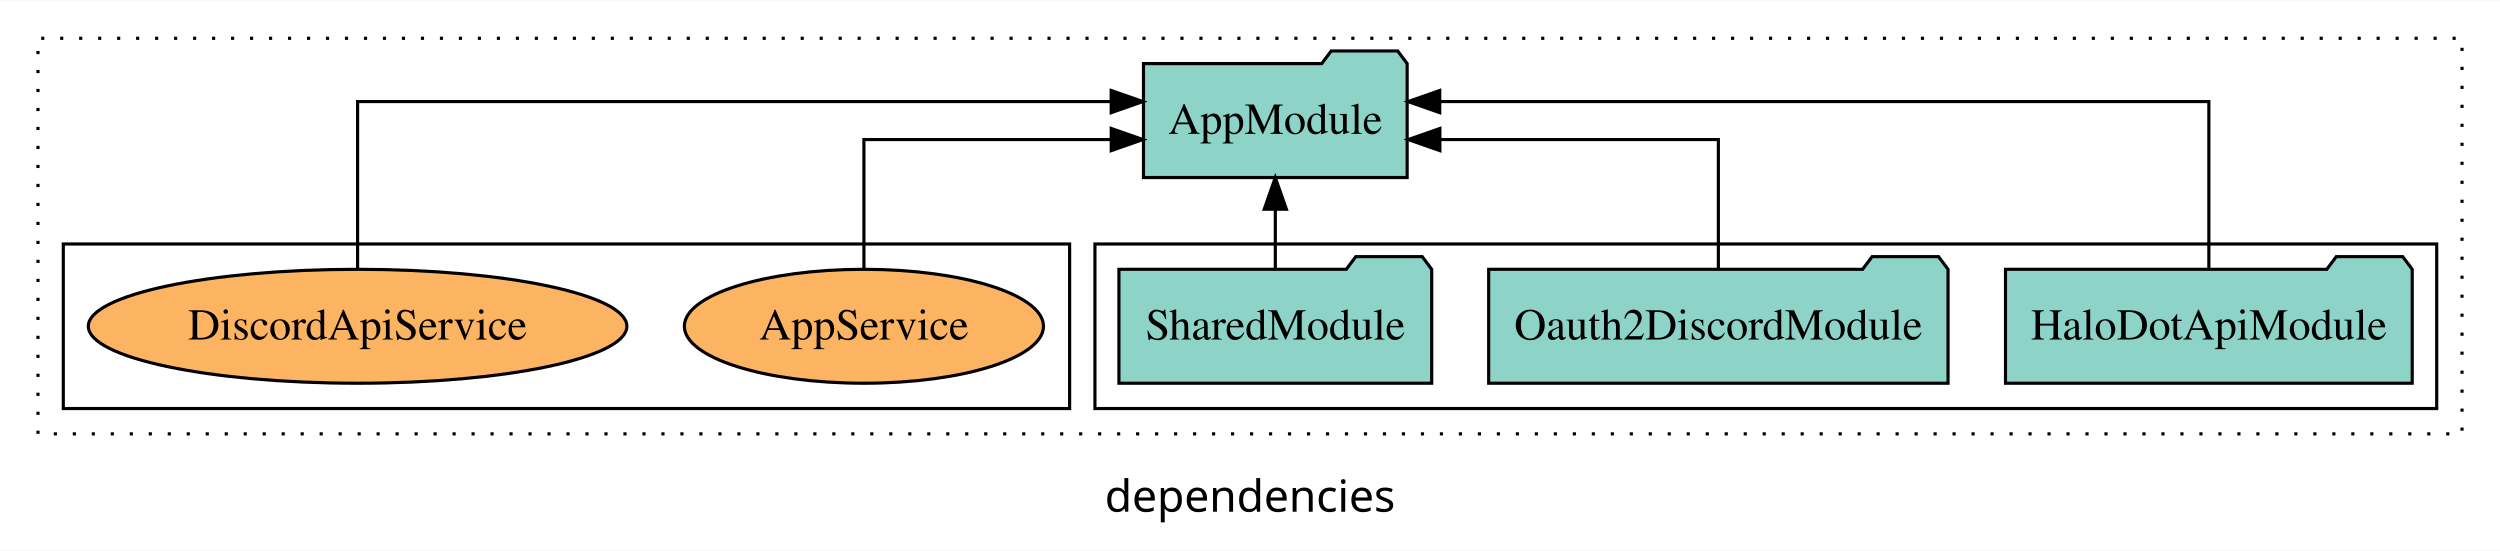
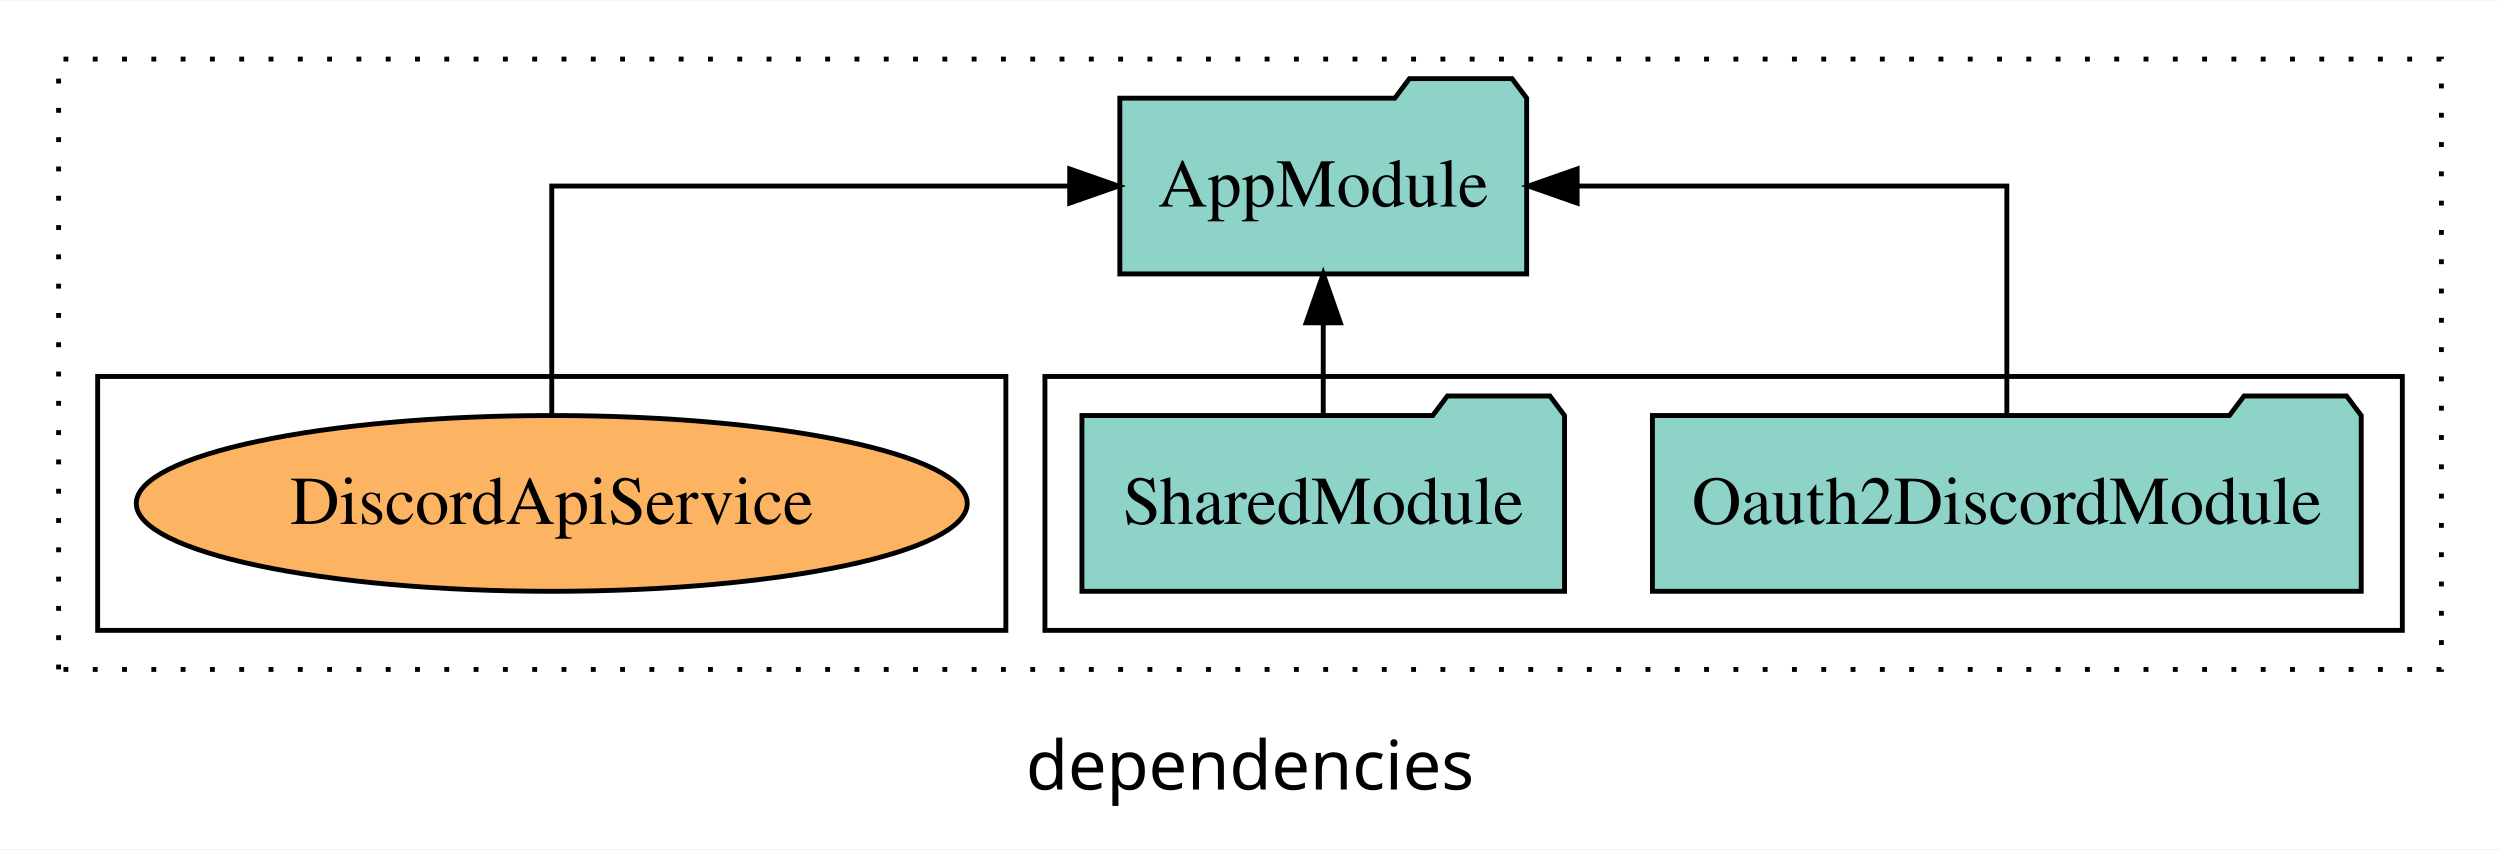
- <svg xmlns="http://www.w3.org/2000/svg" width="790pt" height="174pt" viewBox="0.00 0.00 790.00 173.80">
+ <svg xmlns="http://www.w3.org/2000/svg" width="512pt" height="174pt" viewBox="0.00 0.00 512.00 173.80">
  <g id="graph0" class="graph" transform="scale(1 1) rotate(0) translate(4 169.8)">
-     <polygon fill="white" stroke="transparent" points="-4,4 -4,-169.8 786,-169.8 786,4 -4,4" />
-     <text text-anchor="middle" x="391" y="-8.2" font-family="sans-serif" font-size="14.00">dependencies</text>
+     <polygon fill="white" stroke="transparent" points="-4,4 -4,-169.8 508,-169.8 508,4 -4,4" />
+     <text text-anchor="middle" x="252" y="-8.2" font-family="sans-serif" font-size="14.00">dependencies</text>
    <g id="clust1" class="cluster">
-       <polygon fill="none" stroke="black" stroke-dasharray="1,5" points="8,-32.8 8,-157.8 774,-157.8 774,-32.8 8,-32.8" />
+       <polygon fill="none" stroke="black" stroke-dasharray="1,5" points="8,-32.8 8,-157.8 496,-157.8 496,-32.8 8,-32.8" />
    </g>
    <g id="clust3" class="cluster">
-       <polygon fill="none" stroke="black" points="342,-40.8 342,-92.8 766,-92.8 766,-40.8 342,-40.8" />
+       <polygon fill="none" stroke="black" points="210,-40.8 210,-92.8 488,-92.8 488,-40.8 210,-40.8" />
    </g>
    <g id="clust6" class="cluster">
-       <polygon fill="none" stroke="black" points="16,-40.8 16,-92.8 334,-92.8 334,-40.8 16,-40.8" />
+       <polygon fill="none" stroke="black" points="16,-40.8 16,-92.8 202,-92.8 202,-40.8 16,-40.8" />
    </g>
    <g id="node1" class="node">
-       <polygon fill="#8dd3c7" stroke="black" points="758.26,-84.8 755.26,-88.8 734.26,-88.8 731.26,-84.8 629.74,-84.8 629.74,-48.8 758.26,-48.8 758.26,-84.8" />
-       <text text-anchor="middle" x="694" y="-62.6" font-family="Times,serif" font-size="14.00">HaloDotApiModule</text>
+       <polygon fill="#8dd3c7" stroke="black" points="479.58,-84.8 476.58,-88.8 455.58,-88.8 452.58,-84.8 334.42,-84.8 334.42,-48.8 479.58,-48.8 479.58,-84.8" />
+       <text text-anchor="middle" x="407" y="-62.6" font-family="Times,serif" font-size="14.00">Oauth2DiscordModule</text>
+     </g>
+     <g id="node3" class="node">
+       <polygon fill="#8dd3c7" stroke="black" points="308.66,-149.8 305.66,-153.8 284.66,-153.8 281.66,-149.8 225.34,-149.8 225.34,-113.8 308.66,-113.8 308.66,-149.8" />
+       <text text-anchor="middle" x="267" y="-127.6" font-family="Times,serif" font-size="14.00">AppModule</text>
+     </g>
+     <g id="edge1" class="edge">
+       <path fill="none" stroke="black" d="M407,-84.91C407,-104.14 407,-131.8 407,-131.8 407,-131.8 319,-131.8 319,-131.8" />
+       <polygon fill="black" stroke="black" points="319,-128.3 309,-131.8 319,-135.3 319,-128.3" />
+     </g>
+     <g id="node2" class="node">
+       <polygon fill="#8dd3c7" stroke="black" points="316.42,-84.8 313.42,-88.8 292.42,-88.8 289.42,-84.8 217.58,-84.8 217.58,-48.8 316.42,-48.8 316.42,-84.8" />
+       <text text-anchor="middle" x="267" y="-62.6" font-family="Times,serif" font-size="14.00">SharedModule</text>
+     </g>
+     <g id="edge2" class="edge">
+       <path fill="none" stroke="black" d="M267,-84.91C267,-84.91 267,-103.79 267,-103.79" />
+       <polygon fill="black" stroke="black" points="263.5,-103.79 267,-113.79 270.5,-103.79 263.5,-103.79" />
    </g>
    <g id="node4" class="node">
-       <polygon fill="#8dd3c7" stroke="black" points="440.66,-149.8 437.66,-153.8 416.66,-153.8 413.66,-149.8 357.34,-149.8 357.34,-113.8 440.66,-113.8 440.66,-149.8" />
-       <text text-anchor="middle" x="399" y="-127.6" font-family="Times,serif" font-size="14.00">AppModule</text>
-     </g>
-     <g id="edge1" class="edge">
-       <path fill="none" stroke="black" d="M694,-85.08C694,-106.12 694,-137.8 694,-137.8 694,-137.8 450.95,-137.8 450.95,-137.8" />
-       <polygon fill="black" stroke="black" points="450.95,-134.3 440.95,-137.8 450.95,-141.3 450.95,-134.3" />
-     </g>
-     <g id="node2" class="node">
-       <polygon fill="#8dd3c7" stroke="black" points="611.58,-84.8 608.58,-88.8 587.58,-88.8 584.58,-84.8 466.42,-84.8 466.42,-48.8 611.58,-48.8 611.58,-84.8" />
-       <text text-anchor="middle" x="539" y="-62.6" font-family="Times,serif" font-size="14.00">Oauth2DiscordModule</text>
-     </g>
-     <g id="edge2" class="edge">
-       <path fill="none" stroke="black" d="M539,-84.82C539,-102.17 539,-125.8 539,-125.8 539,-125.8 451,-125.8 451,-125.8" />
-       <polygon fill="black" stroke="black" points="451,-122.3 441,-125.8 451,-129.3 451,-122.3" />
-     </g>
-     <g id="node3" class="node">
-       <polygon fill="#8dd3c7" stroke="black" points="448.42,-84.8 445.42,-88.8 424.42,-88.8 421.42,-84.8 349.58,-84.8 349.58,-48.8 448.42,-48.8 448.42,-84.8" />
-       <text text-anchor="middle" x="399" y="-62.6" font-family="Times,serif" font-size="14.00">SharedModule</text>
-     </g>
-     <g id="edge3" class="edge">
-       <path fill="none" stroke="black" d="M399,-84.91C399,-84.91 399,-103.79 399,-103.79" />
-       <polygon fill="black" stroke="black" points="395.5,-103.79 399,-113.79 402.5,-103.79 395.5,-103.79" />
-     </g>
-     <g id="node5" class="node">
-       <ellipse fill="#fdb462" stroke="black" cx="269" cy="-66.8" rx="56.74" ry="18" />
-       <text text-anchor="middle" x="269" y="-62.6" font-family="Times,serif" font-size="14.00">AppService</text>
-     </g>
-     <g id="edge4" class="edge">
-       <path fill="none" stroke="black" d="M269,-84.82C269,-102.17 269,-125.8 269,-125.8 269,-125.8 347.15,-125.8 347.15,-125.8" />
-       <polygon fill="black" stroke="black" points="347.15,-129.3 357.15,-125.8 347.15,-122.3 347.15,-129.3" />
-     </g>
-     <g id="node6" class="node">
      <ellipse fill="#fdb462" stroke="black" cx="109" cy="-66.8" rx="85.09" ry="18" />
      <text text-anchor="middle" x="109" y="-62.6" font-family="Times,serif" font-size="14.00">DiscordApiService</text>
    </g>
-     <g id="edge5" class="edge">
-       <path fill="none" stroke="black" d="M109,-85.08C109,-106.12 109,-137.8 109,-137.8 109,-137.8 347.14,-137.8 347.14,-137.8" />
-       <polygon fill="black" stroke="black" points="347.14,-141.3 357.14,-137.8 347.14,-134.3 347.14,-141.3" />
+     <g id="edge3" class="edge">
+       <path fill="none" stroke="black" d="M109,-84.91C109,-104.14 109,-131.8 109,-131.8 109,-131.8 215.07,-131.8 215.07,-131.8" />
+       <polygon fill="black" stroke="black" points="215.07,-135.3 225.07,-131.8 215.07,-128.3 215.07,-135.3" />
    </g>
  </g>
</svg>
